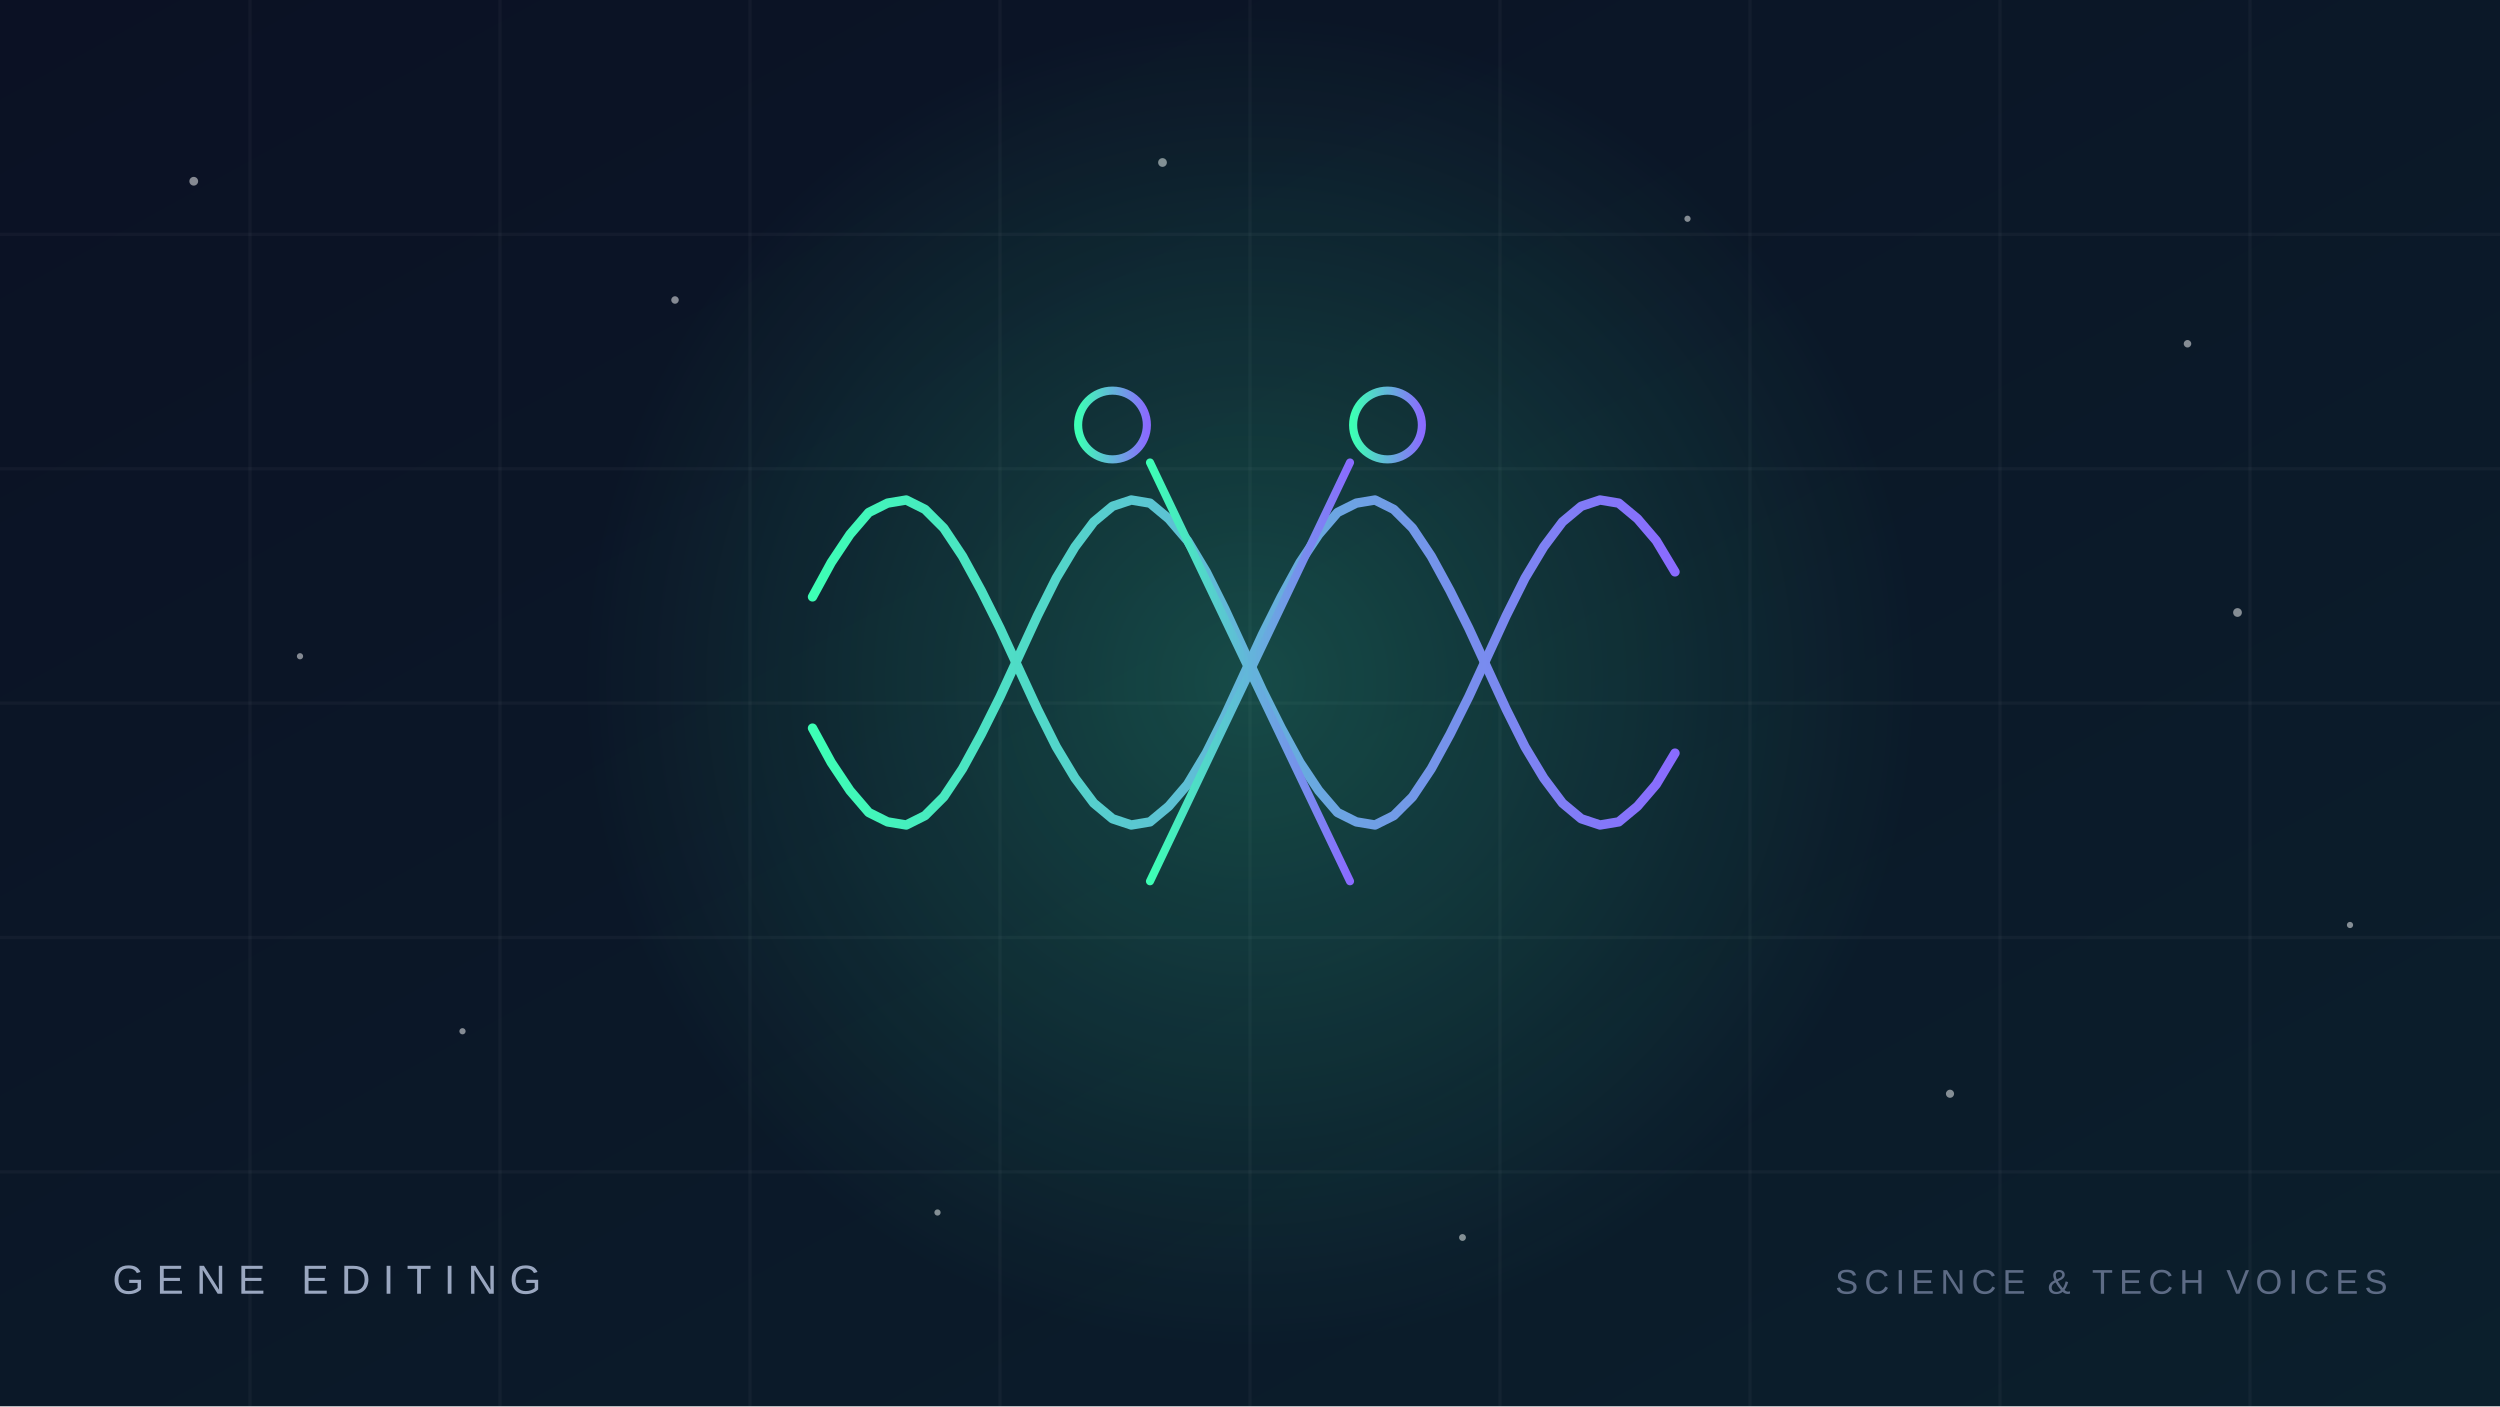
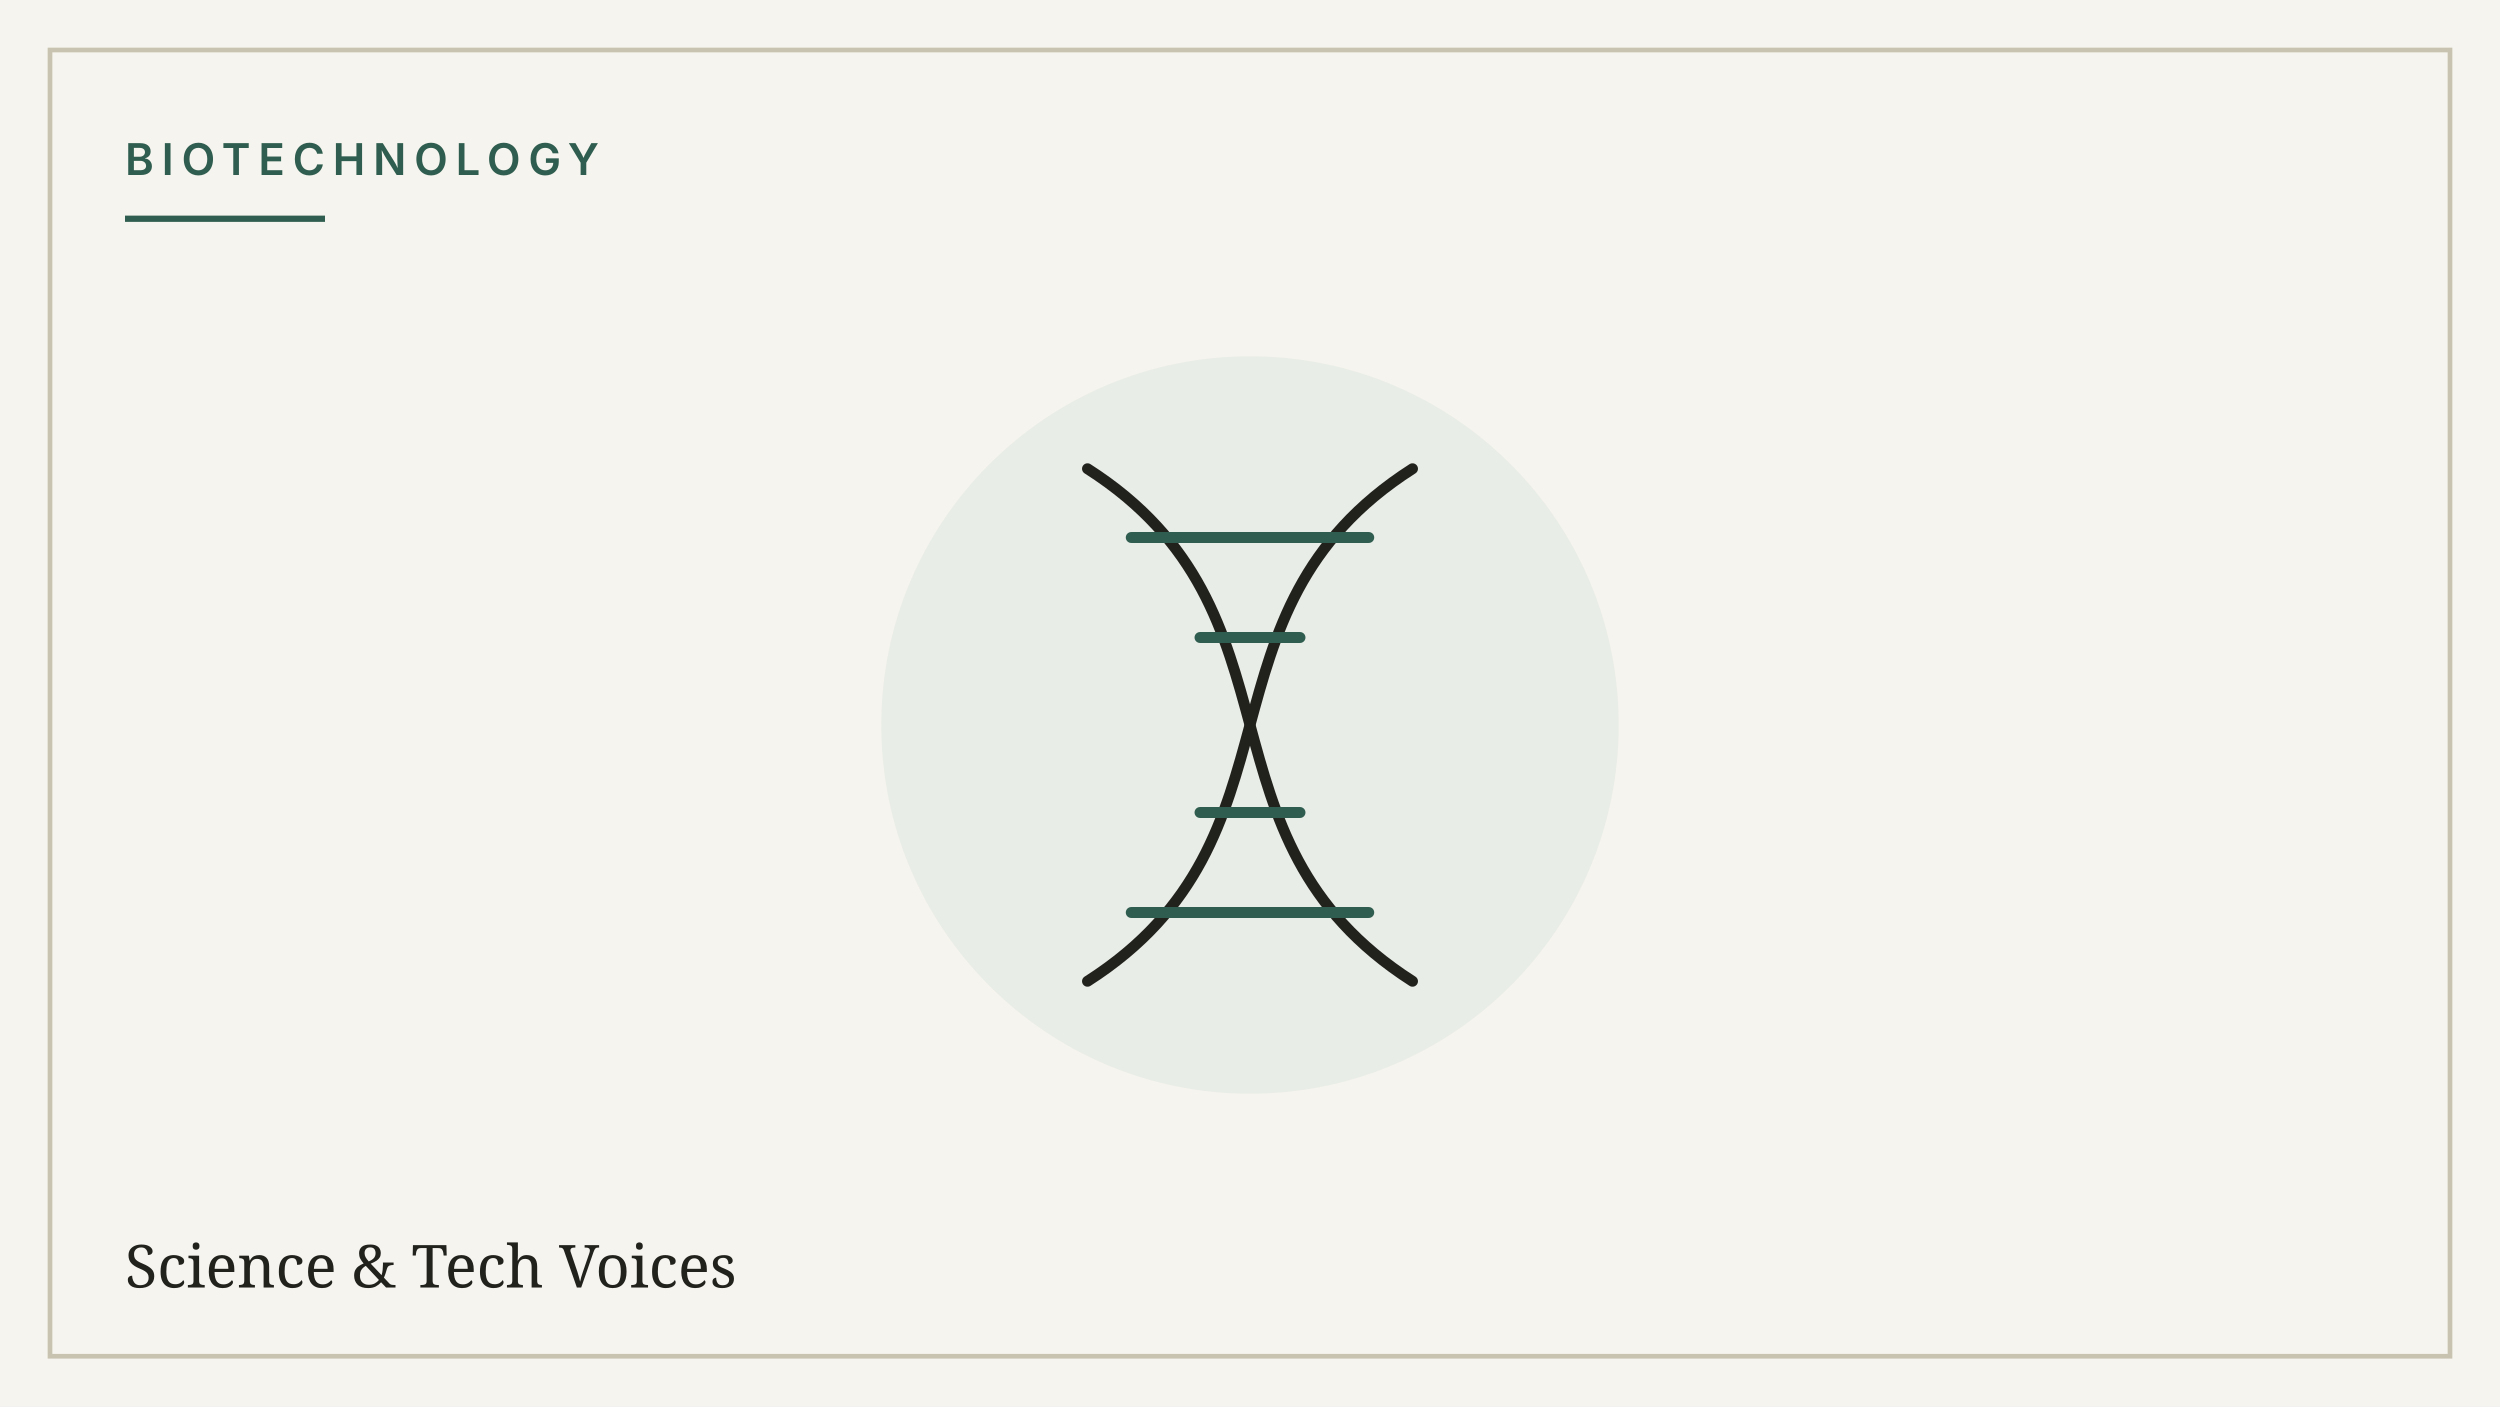
<svg xmlns="http://www.w3.org/2000/svg" viewBox="0 0 800 450" role="img" aria-label="CRISPR: Rewriting the Code of Life">
-   <defs>
-     <linearGradient id="bg" x1="0" y1="0" x2="1" y2="1">
-       <stop offset="0" stop-color="#0b1124" />
-       <stop offset="1" stop-color="#0b1f2c" />
-     </linearGradient>
-     <linearGradient id="ac" x1="0" y1="0" x2="1" y2="0">
-       <stop offset="0" stop-color="#3dffb5" />
-       <stop offset="1" stop-color="#8a6bff" />
-     </linearGradient>
-     <radialGradient id="glow" cx="0.5" cy="0.5" r="0.5">
-       <stop offset="0" stop-color="#3dffb5" stop-opacity="0.22" />
-       <stop offset="1" stop-color="#3dffb5" stop-opacity="0" />
-     </radialGradient>
-   </defs>
-   <rect width="800" height="450" fill="url(#bg)" />
-   <g stroke="#ffffff" stroke-opacity="0.035" stroke-width="1">
-     <line x1="80" y1="0" x2="80" y2="450" />
-     <line x1="160" y1="0" x2="160" y2="450" />
-     <line x1="240" y1="0" x2="240" y2="450" />
-     <line x1="320" y1="0" x2="320" y2="450" />
-     <line x1="400" y1="0" x2="400" y2="450" />
-     <line x1="480" y1="0" x2="480" y2="450" />
-     <line x1="560" y1="0" x2="560" y2="450" />
-     <line x1="640" y1="0" x2="640" y2="450" />
-     <line x1="720" y1="0" x2="720" y2="450" />
-     <line x1="0" y1="75" x2="800" y2="75" />
-     <line x1="0" y1="150" x2="800" y2="150" />
-     <line x1="0" y1="225" x2="800" y2="225" />
-     <line x1="0" y1="300" x2="800" y2="300" />
-     <line x1="0" y1="375" x2="800" y2="375" />
+   <rect width="800" height="450" fill="#f6f4ee" />
+   <rect x="16" y="16" width="768" height="418" fill="none" stroke="#c8c2b1" stroke-width="1.5" />
+   <text x="40" y="56" font-family="Inter, Segoe UI, sans-serif" font-size="14" letter-spacing="2.5" font-weight="600" fill="#2f5d4f">BIOTECHNOLOGY</text>
+   <line x1="40" y1="70" x2="104" y2="70" stroke="#2f5d4f" stroke-width="2" />
+   <text x="40" y="412" font-family="Spectral, Georgia, serif" font-size="19" fill="#22221d">Science &amp; Tech Voices</text>
+   <circle cx="400" cy="232" r="118" fill="#e9ede7" />
+   <g stroke-width="3.5" stroke-linecap="round" stroke-linejoin="round" fill="none">
+     <path stroke="#22221d" d="M348 150 C 420 196, 380 268, 452 314" />
+     <path stroke="#22221d" d="M452 150 C 380 196, 420 268, 348 314" />
+     <g stroke="#2f5d4f">
+       <line x1="362" y1="172" x2="438" y2="172" />
+       <line x1="384" y1="204" x2="416" y2="204" />
+       <line x1="384" y1="260" x2="416" y2="260" />
+       <line x1="362" y1="292" x2="438" y2="292" />
+     </g>
  </g>
-   <g>
-     <circle cx="62" cy="58" r="1.4" fill="#ffffff" opacity="0.5" />
-     <circle cx="148" cy="330" r="1.0" fill="#ffffff" opacity="0.5" />
-     <circle cx="216" cy="96" r="1.2" fill="#ffffff" opacity="0.5" />
-     <circle cx="300" cy="388" r="1.0" fill="#ffffff" opacity="0.5" />
-     <circle cx="372" cy="52" r="1.4" fill="#ffffff" opacity="0.5" />
-     <circle cx="468" cy="396" r="1.1" fill="#ffffff" opacity="0.5" />
-     <circle cx="540" cy="70" r="1.0" fill="#ffffff" opacity="0.5" />
-     <circle cx="624" cy="350" r="1.3" fill="#ffffff" opacity="0.5" />
-     <circle cx="700" cy="110" r="1.2" fill="#ffffff" opacity="0.5" />
-     <circle cx="752" cy="296" r="1.0" fill="#ffffff" opacity="0.5" />
-     <circle cx="96" cy="210" r="1.0" fill="#ffffff" opacity="0.5" />
-     <circle cx="716" cy="196" r="1.4" fill="#ffffff" opacity="0.5" />
-   </g>
-   <circle cx="400" cy="218" r="215" fill="url(#glow)" />
-   <g stroke="url(#ac)" fill="none" stroke-width="3" stroke-linecap="round" stroke-linejoin="round">
-     <polyline points="260,233 266,244 272,253 278,260 284,263 290,264 296,261 302,255 308,246 314,235 320,223 326,210 332,197 338,185 344,175 350,167 356,162 362,160 368,161 374,166 380,173 386,183 392,195 398,208 404,221 410,233 416,244 422,253 428,260 434,263 440,264 446,261 452,255 458,246 464,235 470,223 476,210 482,197 488,185 494,175 500,167 506,162 512,160 518,161 524,166 530,173 536,183" />
-     <polyline points="260,191 266,180 272,171 278,164 284,161 290,160 296,163 302,169 308,178 314,189 320,201 326,214 332,227 338,239 344,249 350,257 356,262 362,264 368,263 374,258 380,251 386,241 392,229 398,216 404,203 410,191 416,180 422,171 428,164 434,161 440,160 446,163 452,169 458,178 464,189 470,201 476,214 482,227 488,239 494,249 500,257 506,262 512,264 518,263 524,258 530,251 536,241" />
-     <line x1="270" y1="251" x2="270" y2="173" stroke-width="2" opacity="0.7" />
-     <line x1="294" y1="262" x2="294" y2="162" stroke-width="2" opacity="0.7" />
-     <line x1="318" y1="227" x2="318" y2="197" stroke-width="2" opacity="0.7" />
-     <line x1="342" y1="178" x2="342" y2="246" stroke-width="2" opacity="0.7" />
-     <line x1="462" y1="239" x2="462" y2="185" stroke-width="2" opacity="0.7" />
-     <line x1="486" y1="189" x2="486" y2="235" stroke-width="2" opacity="0.7" />
-     <line x1="510" y1="160" x2="510" y2="264" stroke-width="2" opacity="0.7" />
-     <line x1="534" y1="180" x2="534" y2="244" stroke-width="2" opacity="0.7" />
-     <line x1="368" y1="148" x2="432" y2="282" stroke-width="2.6" />
-     <line x1="432" y1="148" x2="368" y2="282" stroke-width="2.6" />
-     <circle cx="356" cy="136" r="11" stroke-width="2.6" />
-     <circle cx="444" cy="136" r="11" stroke-width="2.6" />
-   </g>
-   <text x="36" y="414" font-family="Arial, Helvetica, sans-serif" font-size="13" letter-spacing="4" fill="#9aa7c0">GENE EDITING</text>
-   <text x="764" y="414" text-anchor="end" font-family="Arial, Helvetica, sans-serif" font-size="11" letter-spacing="2" fill="#5d6b85">SCIENCE &amp; TECH VOICES</text>
</svg>
